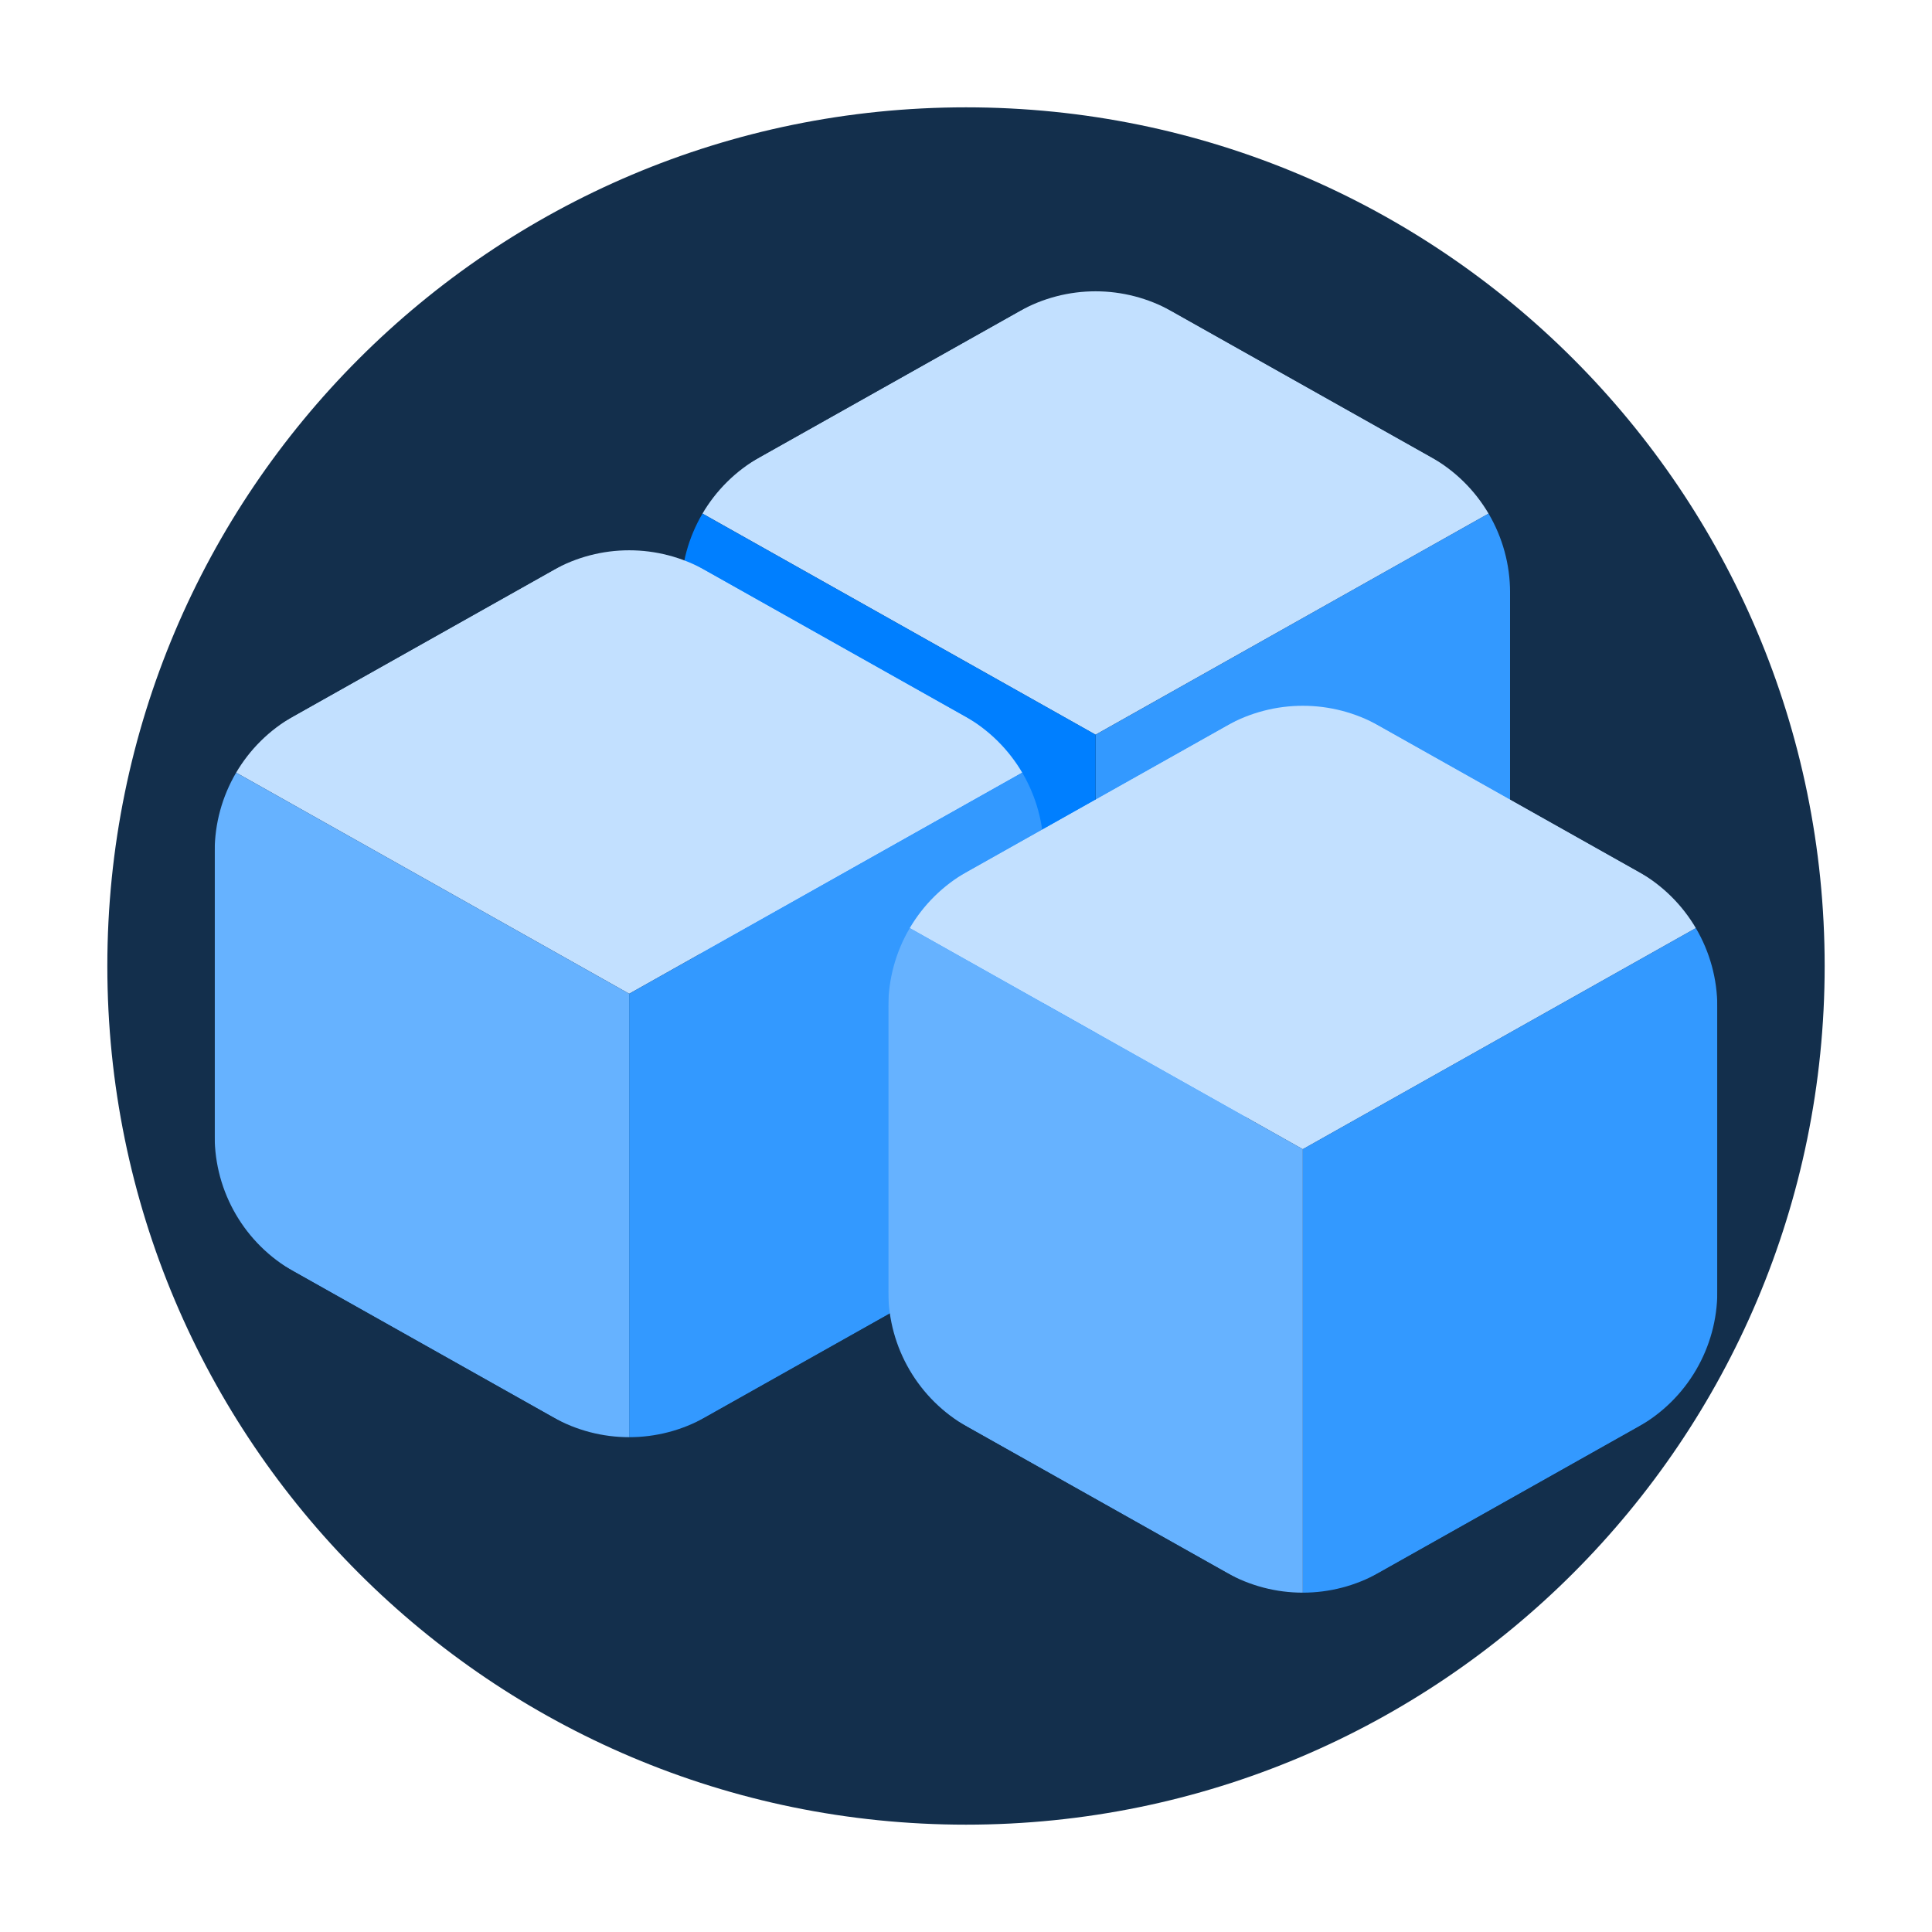
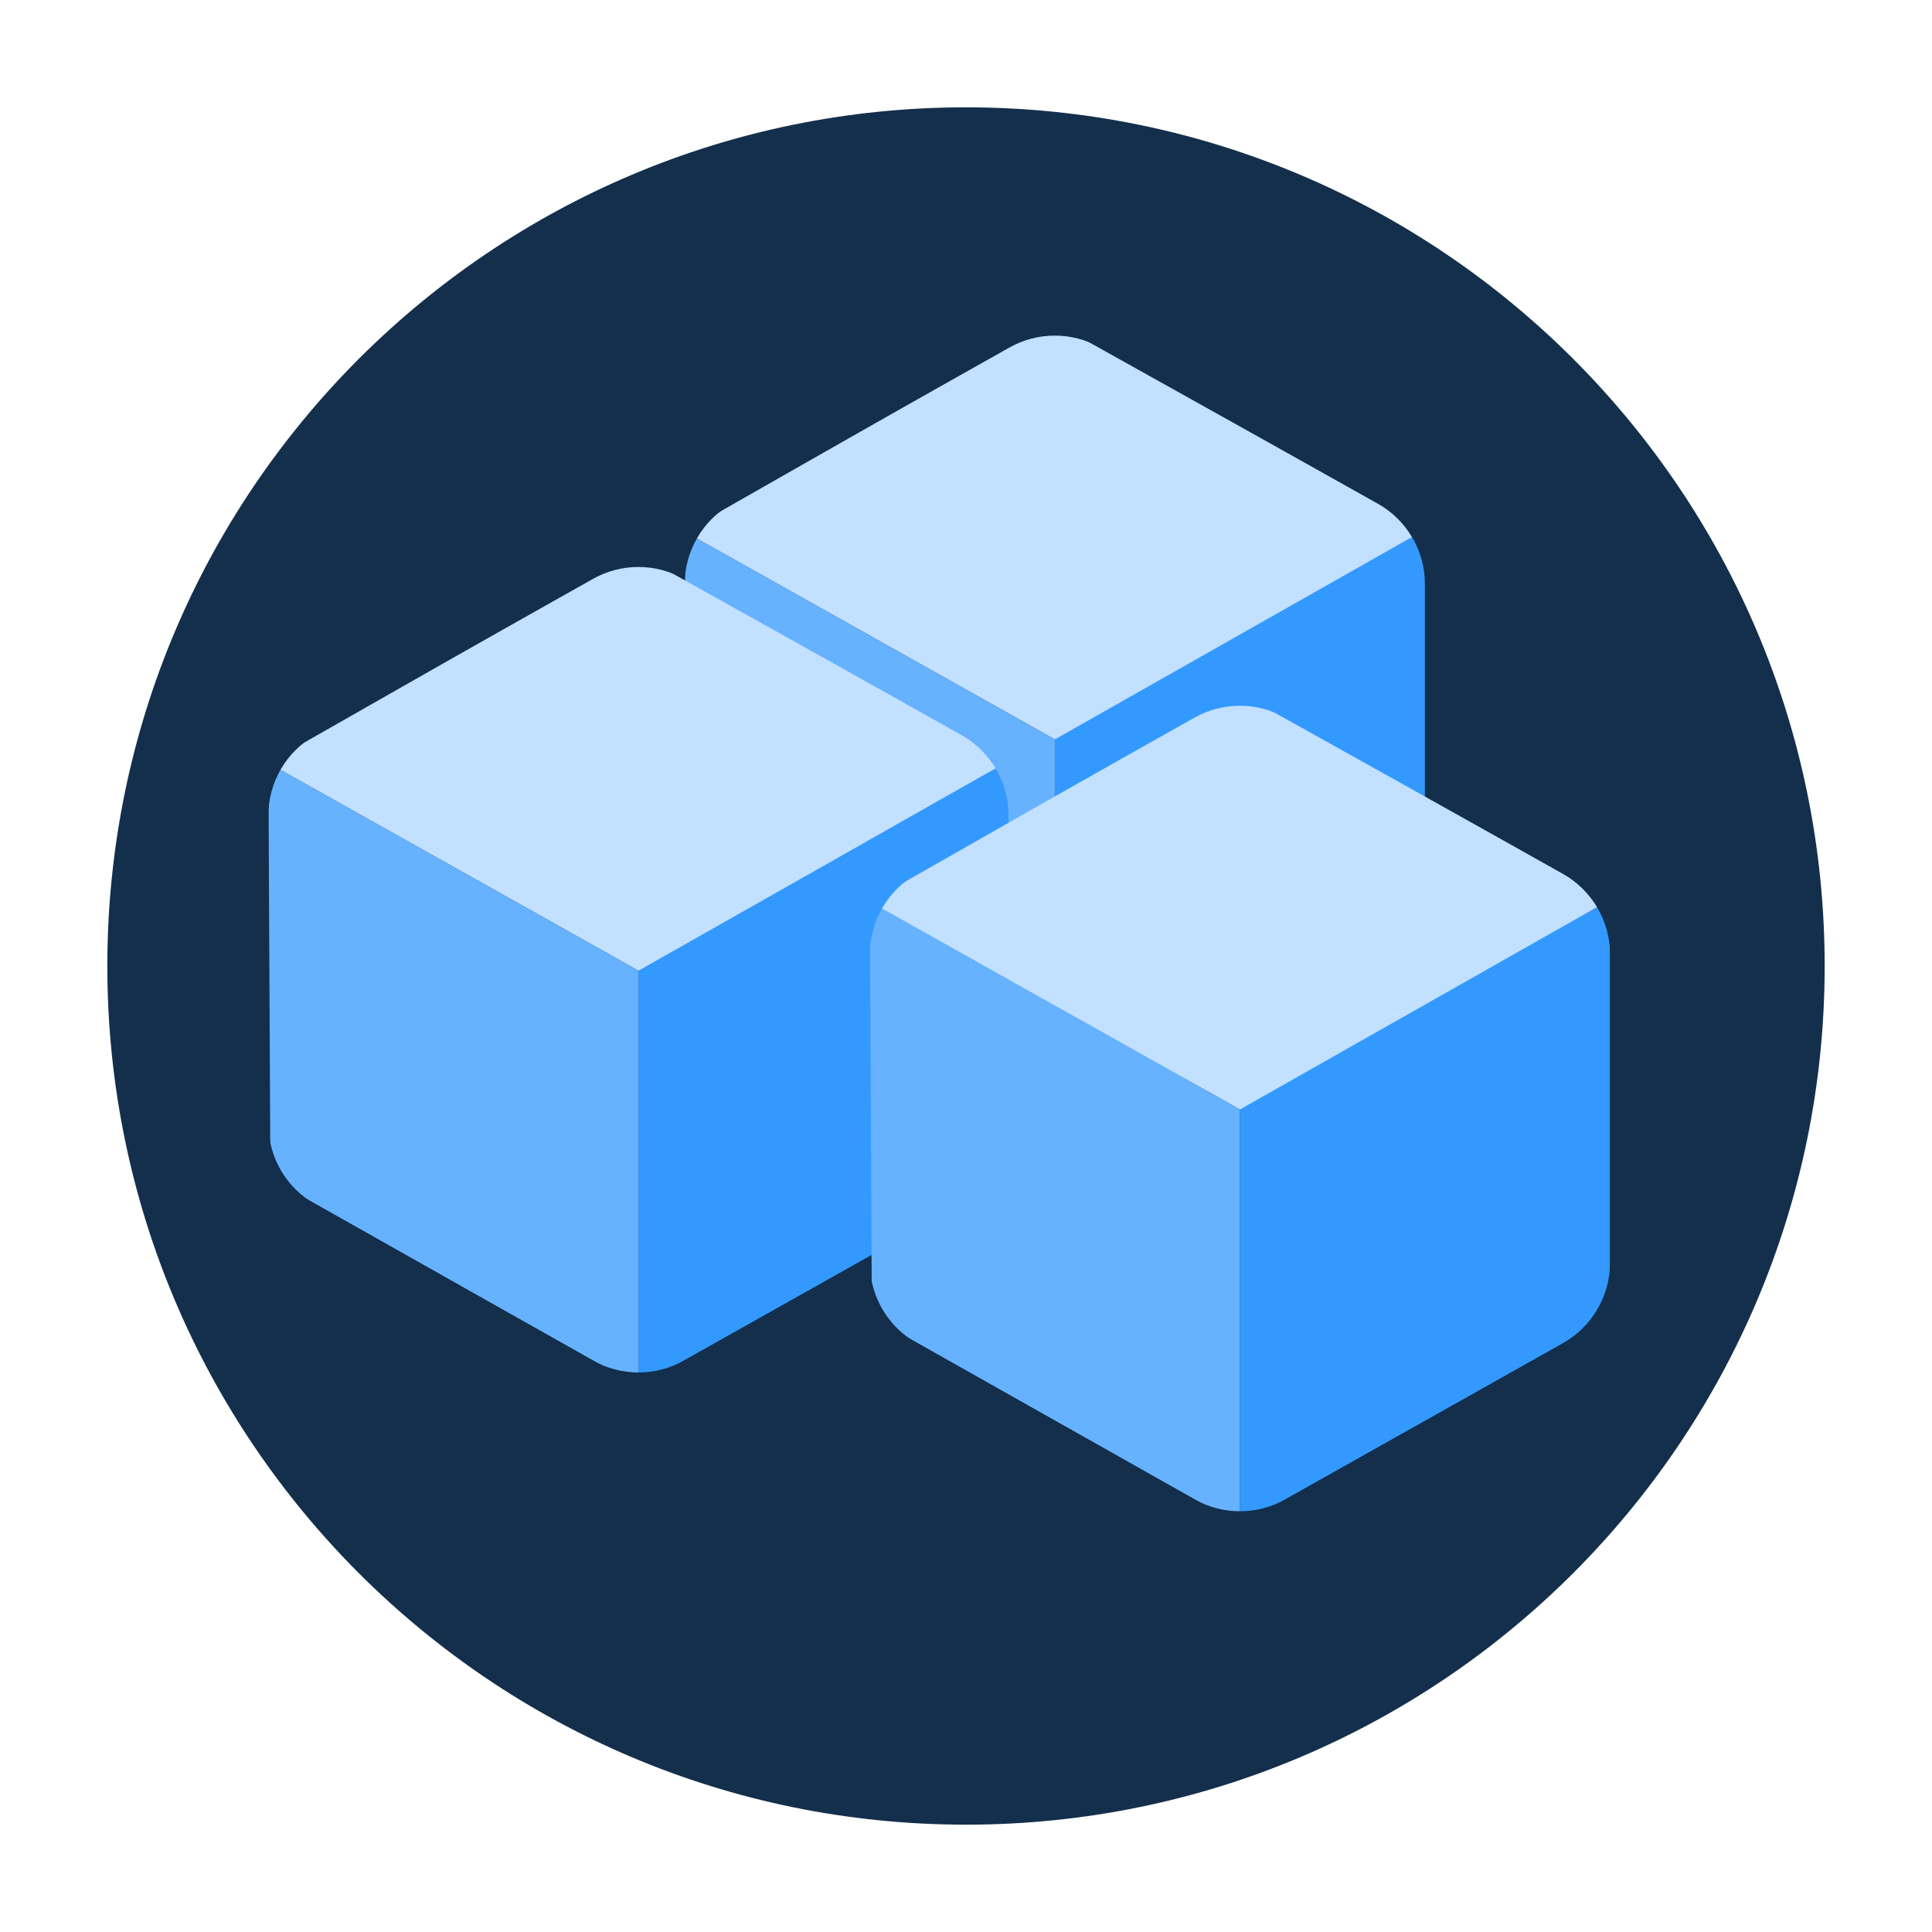
<svg xmlns="http://www.w3.org/2000/svg" width="36" height="36" fill="none">
  <circle cx="18" cy="18" r="16" fill="#132F4C" />
-   <mask id="product-advanced-mask0" mask-type="alpha" maskUnits="userSpaceOnUse" x="12" y="5" width="17" height="17">
-     <path d="M12.69 11.039c0-1.047.564-2.012 1.476-2.525L18.994 5.8a2.897 2.897 0 012.84 0l4.827 2.715a2.897 2.897 0 011.477 2.525v5.301a2.896 2.896 0 01-1.477 2.525l-4.827 2.716a2.897 2.897 0 01-2.84 0l-4.828-2.716a2.897 2.897 0 01-1.476-2.524v-5.302z" fill="#ED64A6" />
+   <mask id="a" style="mask-type:alpha" maskUnits="userSpaceOnUse" x="12" y="6" width="15" height="16">
+     <path d="m25.673 18.132-5.172 2.91a1.724 1.724 0 0 1-1.69 0l-5.173-2.91a1.724 1.724 0 0 1-.88-1.502v-5.742c0-.623.337-1.198.88-1.503l5.172-2.91a1.724 1.724 0 0 1 1.69 0l5.173 2.91c.543.305.879.88.879 1.503v5.742c0 .623-.336 1.197-.879 1.502Z" fill="#C4C4C4" />
  </mask>
-   <g mask="url(#product-advanced-mask0)" fill-rule="evenodd" clip-rule="evenodd">
-     <path d="M12.69 9.345l7.724 4.345 7.724-4.345L20.414 5l-7.725 4.345z" fill="#C2E0FF" />
-     <path d="M20.414 13.69v8.69l7.724-4.346v-8.69l-7.724 4.346z" fill="#39F" />
-     <path d="M12.69 18.034l7.724 4.345v-8.69l-7.725-4.344v8.69z" fill="#007FFF" />
+   <g mask="url(#a)">
+     <path d="m26.552 17.647-6.897 3.87v-7.816l6.897-3.831v7.777Z" fill="#39F" />
+     <path d="m19.617 6-6.858 3.908 6.896 3.87 6.897-3.908L19.617 6Z" fill="#C2E0FF" />
+     <path d="m12.797 17.648 6.858 3.87v-7.74l-6.896-3.87.038 7.74Z" fill="#66B2FF" />
  </g>
-   <mask id="product-advanced-mask1" mask-type="alpha" maskUnits="userSpaceOnUse" x="4" y="10" width="16" height="17">
-     <path d="M4 15.867c0-1.047.564-2.012 1.476-2.525l4.828-2.716a2.896 2.896 0 012.84 0l4.828 2.716a2.897 2.897 0 011.476 2.524v5.302a2.897 2.897 0 01-1.476 2.525l-4.828 2.715a2.897 2.897 0 01-2.84 0l-4.828-2.715A2.897 2.897 0 014 21.168v-5.301z" fill="#ED64A6" />
+   <mask id="b" style="mask-type:alpha" maskUnits="userSpaceOnUse" x="5" y="10" width="14" height="16">
+     <path d="m17.914 22.443-5.172 2.91a1.724 1.724 0 0 1-1.69 0l-5.173-2.91A1.724 1.724 0 0 1 5 20.94v-5.742c0-.623.336-1.197.879-1.503l5.172-2.909a1.724 1.724 0 0 1 1.69 0l5.173 2.91c.543.305.88.88.88 1.502v5.742c0 .623-.337 1.197-.88 1.503Z" fill="#C4C4C4" />
  </mask>
-   <g mask="url(#product-advanced-mask1)" fill-rule="evenodd" clip-rule="evenodd">
-     <path d="M4 14.172l7.724 4.345 7.724-4.345-7.724-4.344L4 14.173z" fill="#C2E0FF" />
-     <path d="M11.724 18.517v8.69l7.724-4.345v-8.69l-7.724 4.345z" fill="#39F" />
-     <path d="M4 22.862l7.724 4.345v-8.69L4 14.172v8.69z" fill="#66B2FF" />
+   <g mask="url(#b)">
+     <path d="m18.793 21.958-6.896 3.87v-7.816l6.896-3.832v7.778Z" fill="#39F" />
+     <path d="M11.858 10.31 5 14.218l6.897 3.87 6.896-3.908-6.935-3.87Z" fill="#C2E0FF" />
+     <path d="m5.039 21.958 6.858 3.87v-7.74L5 14.218l.039 7.74Z" fill="#66B2FF" />
  </g>
-   <mask id="product-advanced-mask2" mask-type="alpha" maskUnits="userSpaceOnUse" x="16" y="13" width="16" height="17">
-     <path d="M16.552 18.763c0-1.047.564-2.012 1.476-2.525l4.828-2.715a2.897 2.897 0 012.84 0l4.827 2.715A2.897 2.897 0 0132 18.763v5.302a2.896 2.896 0 01-1.477 2.524l-4.827 2.716a2.897 2.897 0 01-2.84 0l-4.828-2.716a2.897 2.897 0 01-1.476-2.524v-5.302z" fill="#ED64A6" />
+   <mask id="c" style="mask-type:alpha" maskUnits="userSpaceOnUse" x="16" y="13" width="14" height="16">
+     <path d="m29.121 25.029-5.172 2.91a1.724 1.724 0 0 1-1.69 0l-5.173-2.91a1.724 1.724 0 0 1-.879-1.503v-5.742c0-.623.336-1.197.879-1.503l5.172-2.909a1.724 1.724 0 0 1 1.69 0l5.173 2.91c.543.305.88.88.88 1.502v5.742c0 .623-.337 1.197-.88 1.503Z" fill="#C4C4C4" />
  </mask>
-   <g mask="url(#product-advanced-mask2)" fill-rule="evenodd" clip-rule="evenodd">
-     <path d="M16.552 17.069l7.724 4.345L32 17.069l-7.724-4.345-7.724 4.345z" fill="#C2E0FF" />
-     <path d="M24.276 21.414v8.69L32 25.758v-8.69l-7.724 4.345z" fill="#39F" />
-     <path d="M16.552 25.759l7.724 4.344v-8.69l-7.724-4.344v8.69z" fill="#66B2FF" />
+   <g mask="url(#c)">
+     <path d="m30 24.544-6.896 3.87v-7.816L30 16.766v7.778Z" fill="#39F" />
+     <path d="m23.065 12.896-6.858 3.908 6.897 3.87L30 16.766l-6.935-3.87Z" fill="#C2E0FF" />
+     <path d="m16.246 24.544 6.858 3.87v-7.74l-6.897-3.87.039 7.74Z" fill="#66B2FF" />
  </g>
</svg>
